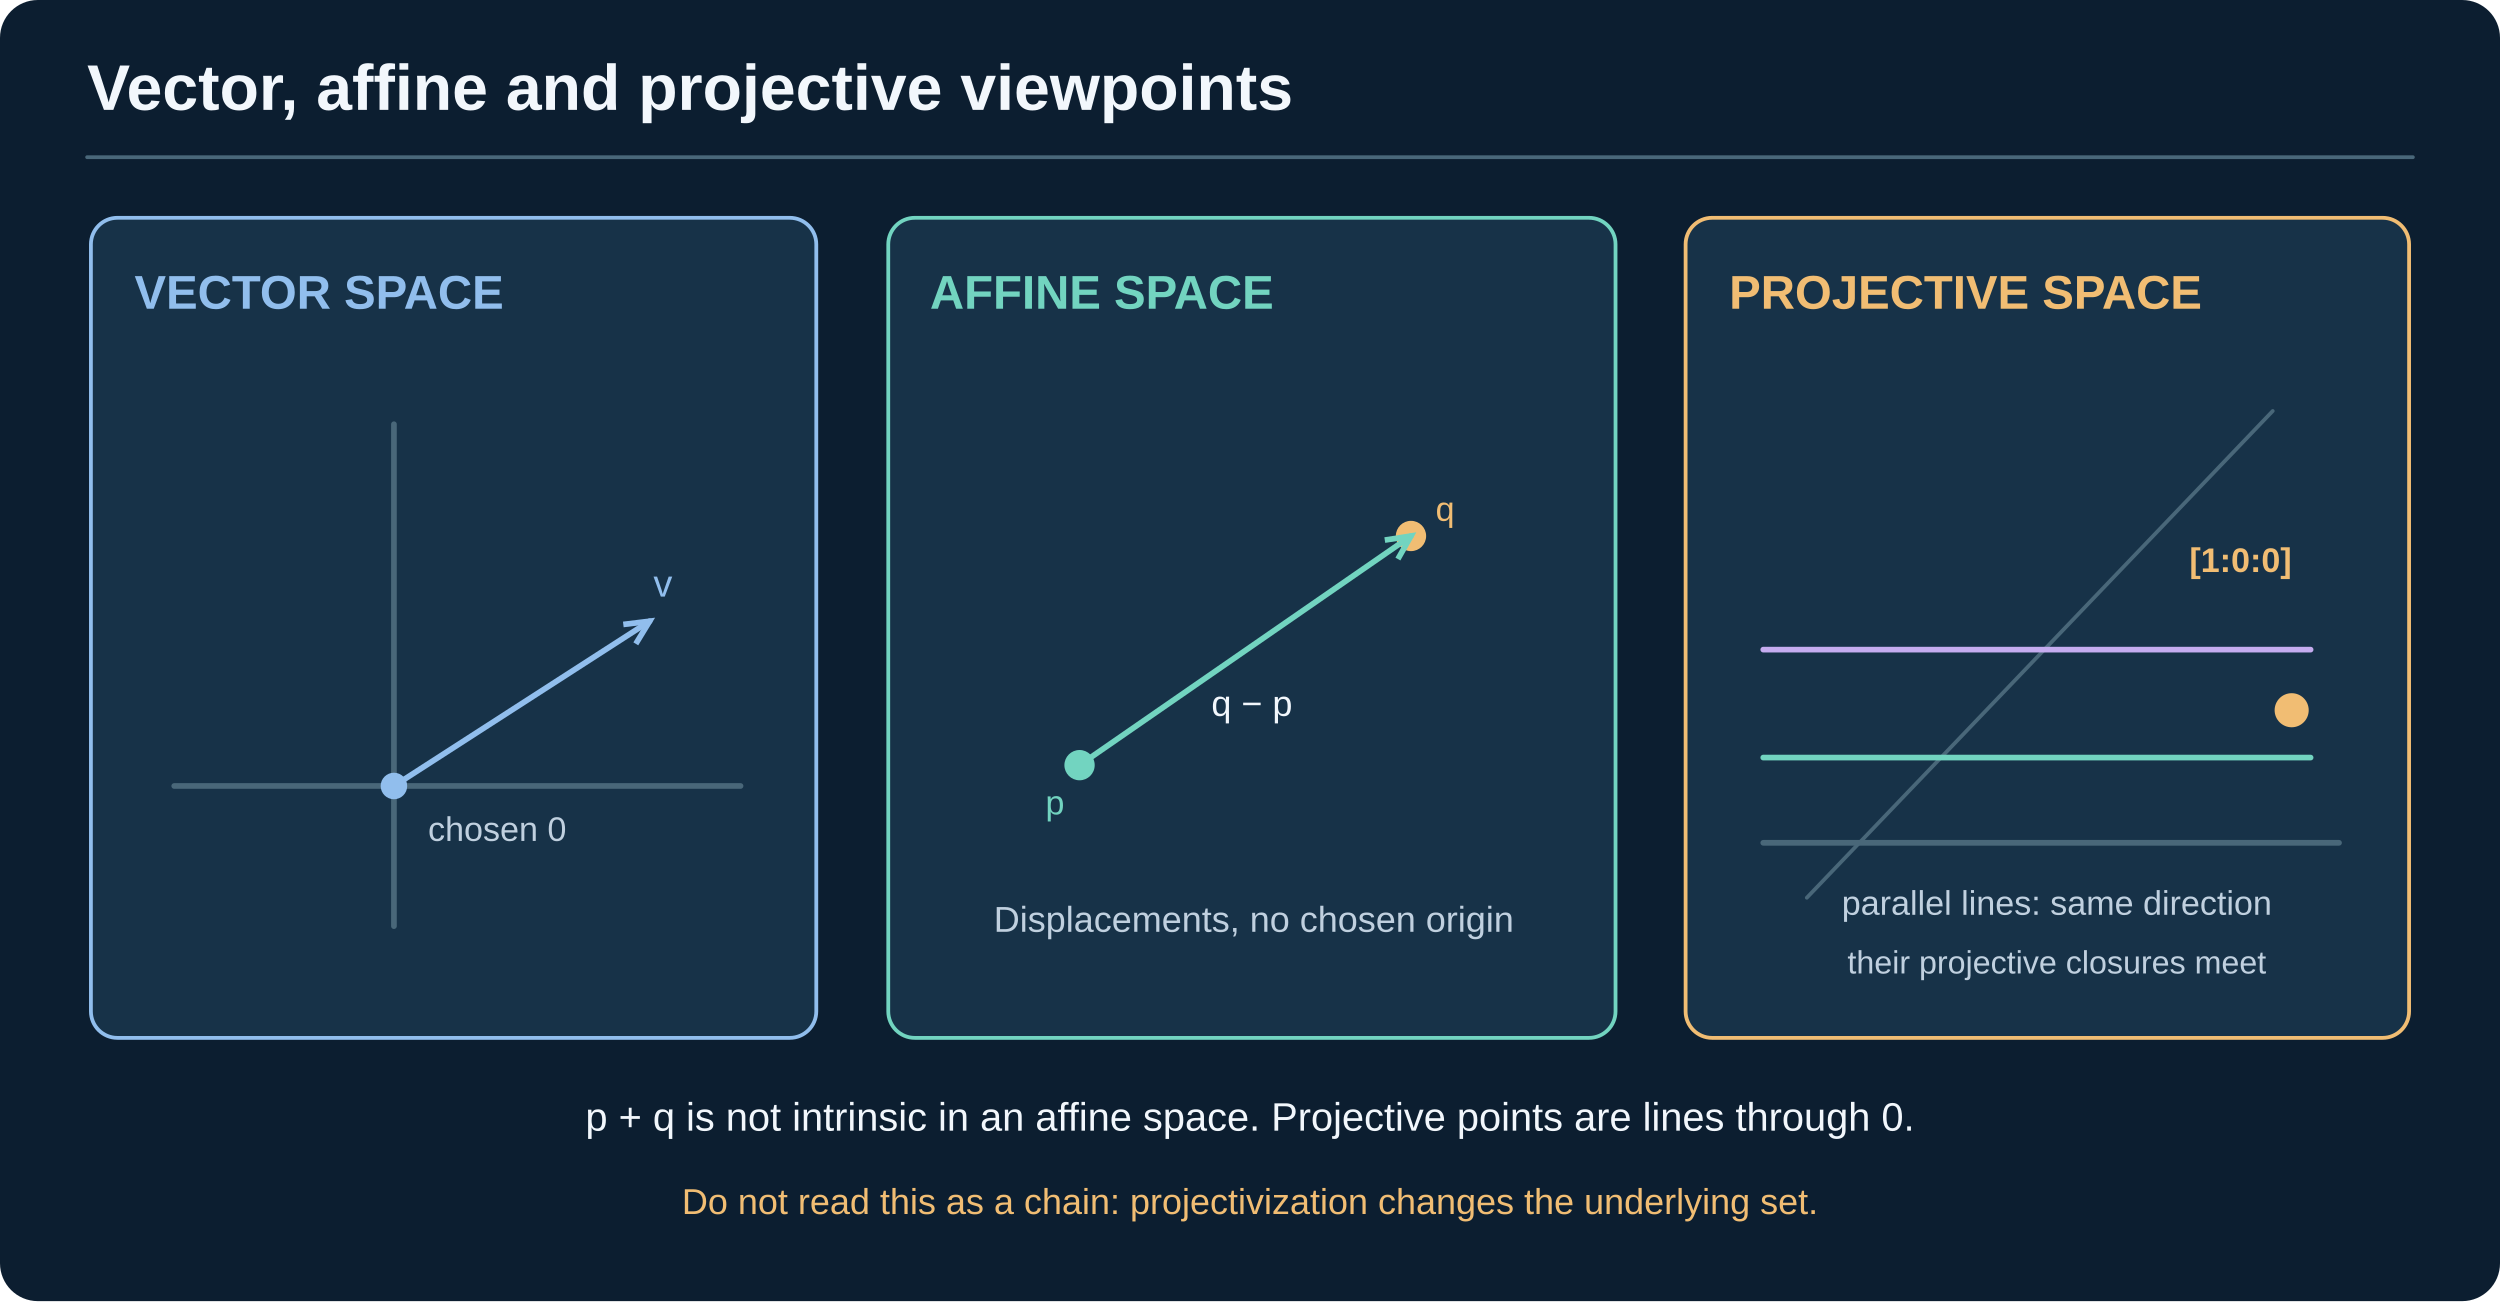
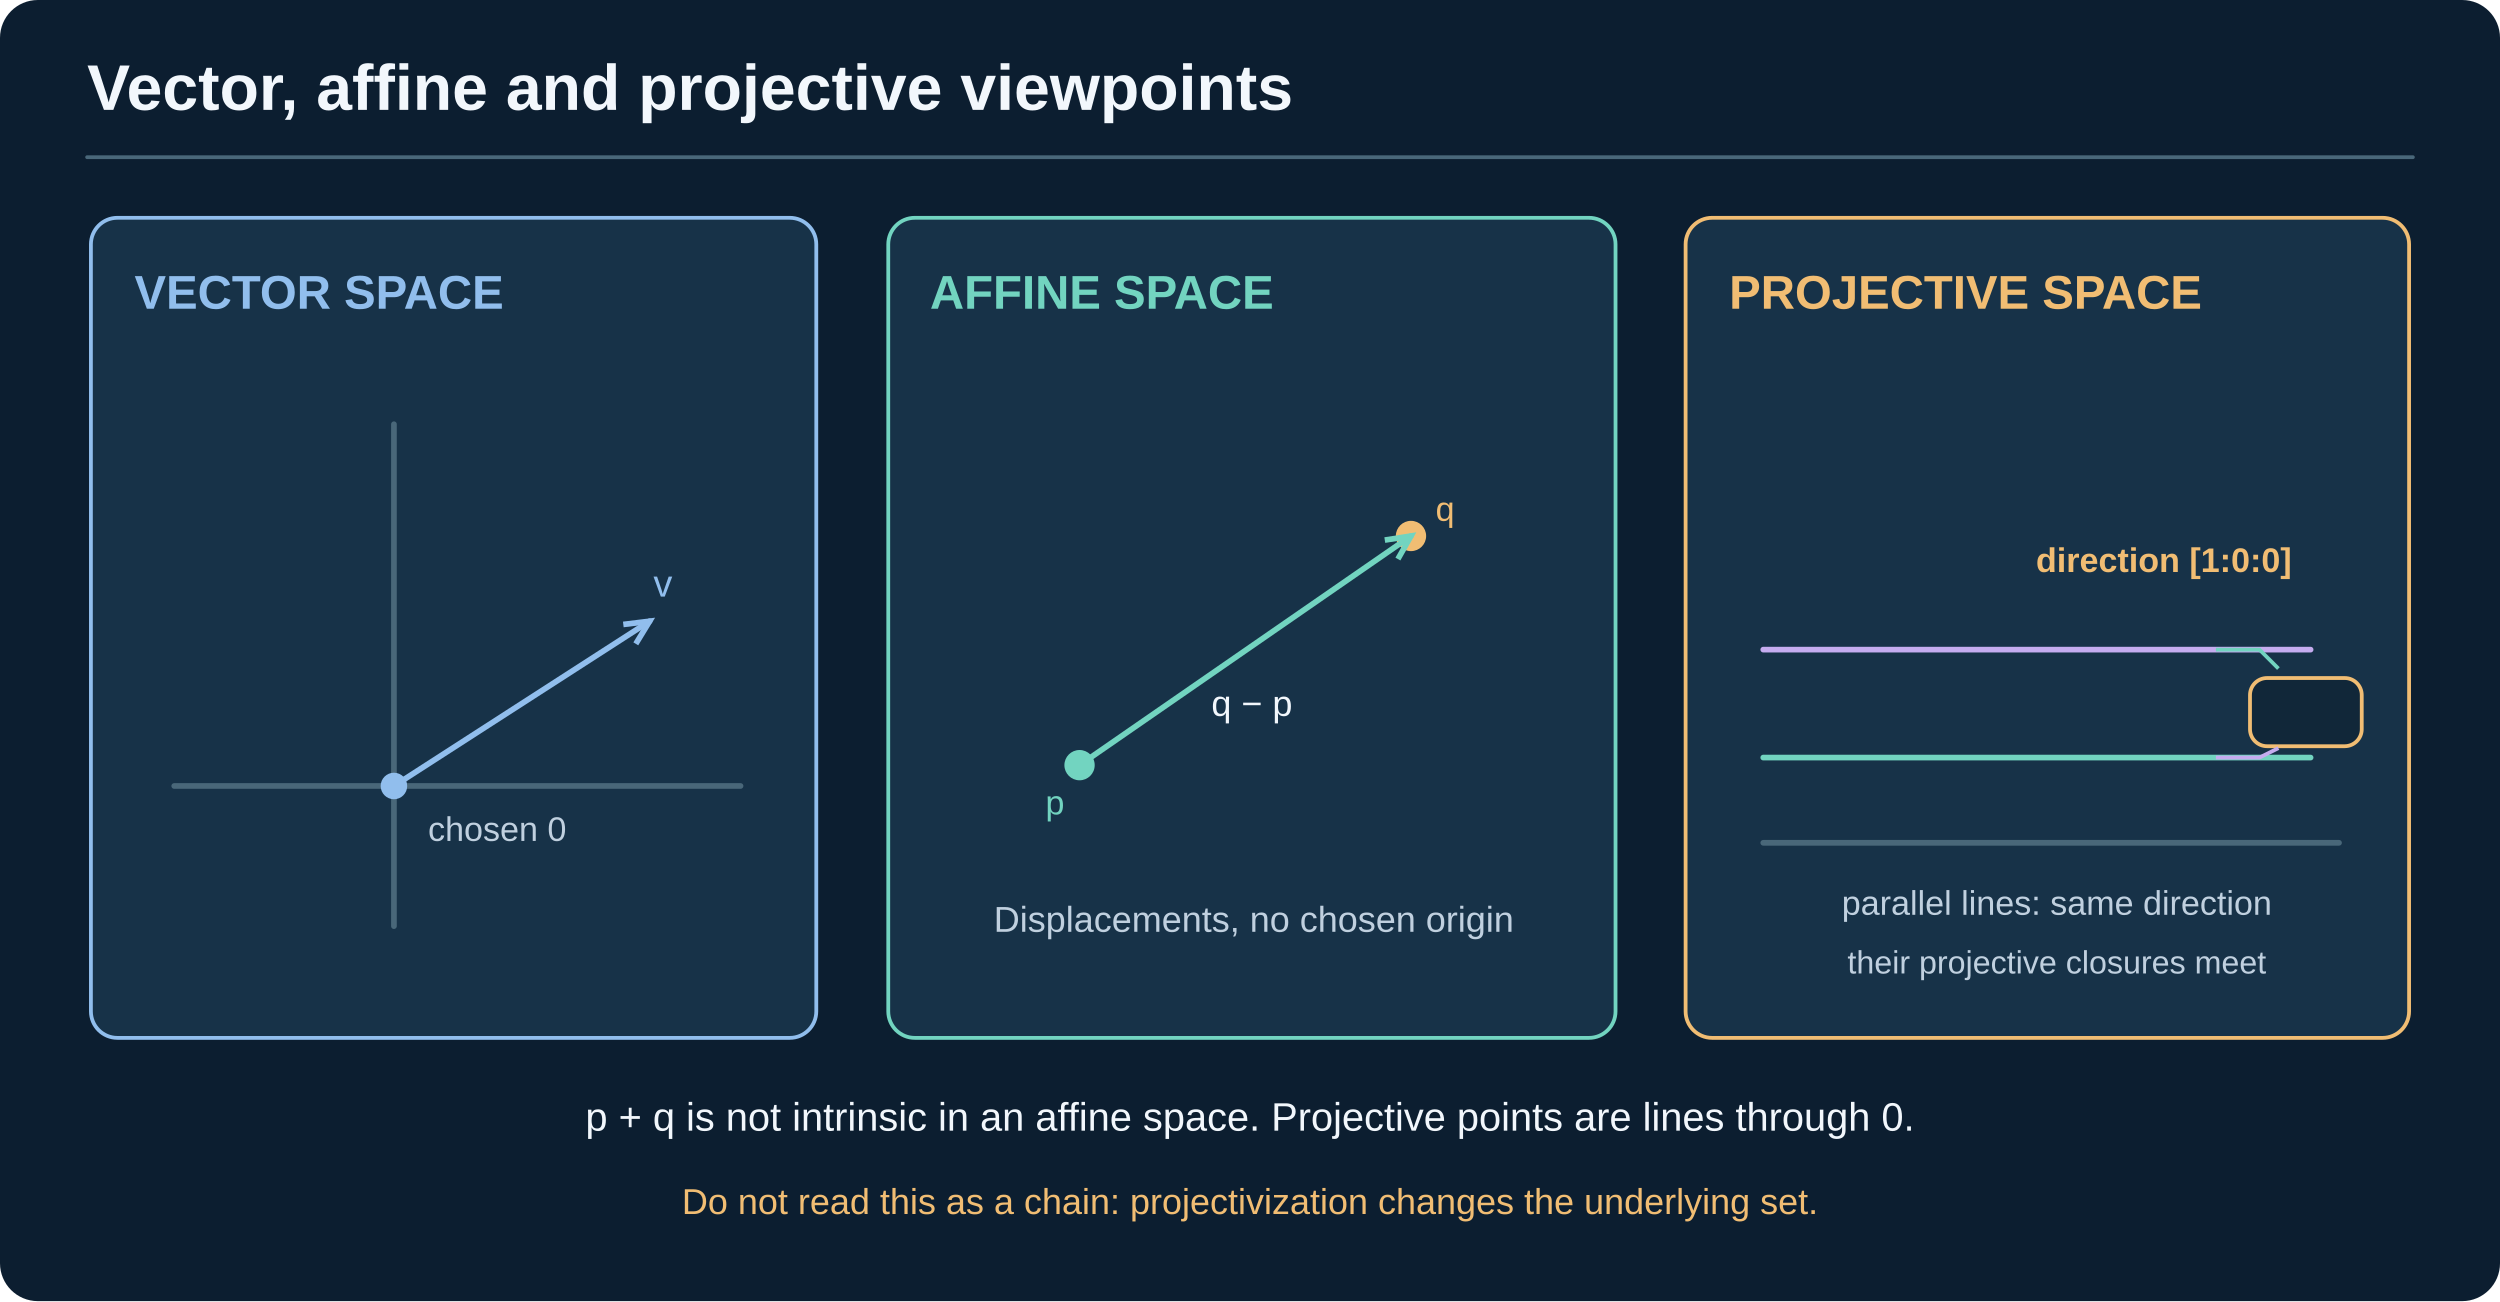
<svg xmlns="http://www.w3.org/2000/svg" viewBox="0 0 1320 687" role="img" aria-labelledby="title desc">
  <rect width="1320" height="687" rx="20" fill="#0C1E30" />
  <text x="46" y="58" font-family="Arial,Helvetica,sans-serif" font-size="34" text-anchor="start" fill="#F2F7FC" font-weight="700">Vector, affine and projective viewpoints</text>
  <path d="M46 83 L1274 83" stroke="#496779" stroke-width="2" stroke-linecap="round" fill="none" />
  <rect x="48" y="115" width="383" height="433" rx="14" fill="#173248" stroke="#91BEED" stroke-width="2" />
  <rect x="469" y="115" width="384" height="433" rx="14" fill="#173248" stroke="#72D4C0" stroke-width="2" />
  <rect x="890" y="115" width="382" height="433" rx="14" fill="#173248" stroke="#F1BD73" stroke-width="2" />
  <text x="71" y="163" font-family="Arial,Helvetica,sans-serif" font-size="25" text-anchor="start" fill="#91BEED" font-weight="700">VECTOR SPACE</text>
  <text x="491" y="163" font-family="Arial,Helvetica,sans-serif" font-size="25" text-anchor="start" fill="#72D4C0" font-weight="700">AFFINE SPACE</text>
  <text x="913" y="163" font-family="Arial,Helvetica,sans-serif" font-size="25" text-anchor="start" fill="#F1BD73" font-weight="700">PROJECTIVE SPACE</text>
  <path d="M92 415 L391 415" stroke="#496779" stroke-width="3" stroke-linecap="round" fill="none" />
  <path d="M208 489 L208 224" stroke="#496779" stroke-width="3" stroke-linecap="round" fill="none" />
  <circle cx="208" cy="415" r="7" fill="#91BEED" />
  <text x="226" y="444" font-family="Arial,Helvetica,sans-serif" font-size="18" text-anchor="start" fill="#C0D0DF">chosen 0</text>
  <path d="M208 415 L343 328" stroke="#91BEED" stroke-width="3" stroke-linecap="round" fill="none" />
  <path d="M335.702 339.947 L343 328 L329.105 329.71" stroke="#91BEED" stroke-width="3" fill="none" />
  <text x="345" y="315" font-family="Arial,Helvetica,sans-serif" font-size="20" text-anchor="start" fill="#91BEED">v</text>
  <circle cx="570" cy="404" r="8" fill="#72D4C0" />
  <circle cx="745" cy="283" r="8" fill="#F1BD73" />
  <path d="M570 404 L745 283" stroke="#72D4C0" stroke-width="3" stroke-linecap="round" fill="none" />
  <path d="M738.094 295.178 L745 283 L731.168 285.161" stroke="#72D4C0" stroke-width="3" fill="none" />
  <text x="552" y="430" font-family="Arial,Helvetica,sans-serif" font-size="18" text-anchor="start" fill="#72D4C0">p</text>
  <text x="758" y="275" font-family="Arial,Helvetica,sans-serif" font-size="18" text-anchor="start" fill="#F1BD73">q</text>
  <text x="661" y="378" font-family="Arial,Helvetica,sans-serif" font-size="19" text-anchor="middle" fill="#F2F7FC">q − p</text>
  <text x="662" y="492" font-family="Arial,Helvetica,sans-serif" font-size="19" text-anchor="middle" fill="#C0D0DF">Displacements, no chosen origin</text>
  <path d="M931 445 L1235 445" stroke="#496779" stroke-width="3" stroke-linecap="round" fill="none" />
-   <path d="M954 474 L1200 217" stroke="#496779" stroke-width="2" stroke-linecap="round" fill="none" />
  <path d="M931 400 L1220 400" stroke="#72D4C0" stroke-width="3" stroke-linecap="round" fill="none" />
  <path d="M931 343 L1220 343" stroke="#C5ACEF" stroke-width="3" stroke-linecap="round" fill="none" />
-   <circle cx="1210" cy="375" r="9" fill="#F1BD73" />
-   <text x="1210" y="302" font-family="Arial,Helvetica,sans-serif" font-size="18" text-anchor="end" fill="#F1BD73" font-weight="700">[1:0:0]</text>
+   <rect x="1188" y="358" width="59" height="36" rx="9" fill="#112739" stroke="#F1BD73" stroke-width="2" />
+   <path d="M1170 343 L1193 343 L1203 353" stroke="#72D4C0" stroke-width="2" fill="none" />
+   <path d="M1170 400 L1193 400 L1203 395" stroke="#C5ACEF" stroke-width="2" fill="none" />
+   <text x="1210" y="302" font-family="Arial,Helvetica,sans-serif" font-size="18" text-anchor="end" fill="#F1BD73" font-weight="700">direction [1:0:0]</text>
  <text x="1086" y="483" font-family="Arial,Helvetica,sans-serif" font-size="18" text-anchor="middle" fill="#C0D0DF">parallel lines: same direction</text>
  <text x="1086" y="514" font-family="Arial,Helvetica,sans-serif" font-size="17" text-anchor="middle" fill="#C0D0DF">their projective closures meet</text>
  <text x="660" y="597" font-family="Arial,Helvetica,sans-serif" font-size="21" text-anchor="middle" fill="#F2F7FC">p + q is not intrinsic in an affine space.  Projective points are lines through 0.</text>
  <text x="660" y="641" font-family="Arial,Helvetica,sans-serif" font-size="19" text-anchor="middle" fill="#F1BD73">Do not read this as a chain: projectivization changes the underlying set.</text>
</svg>
